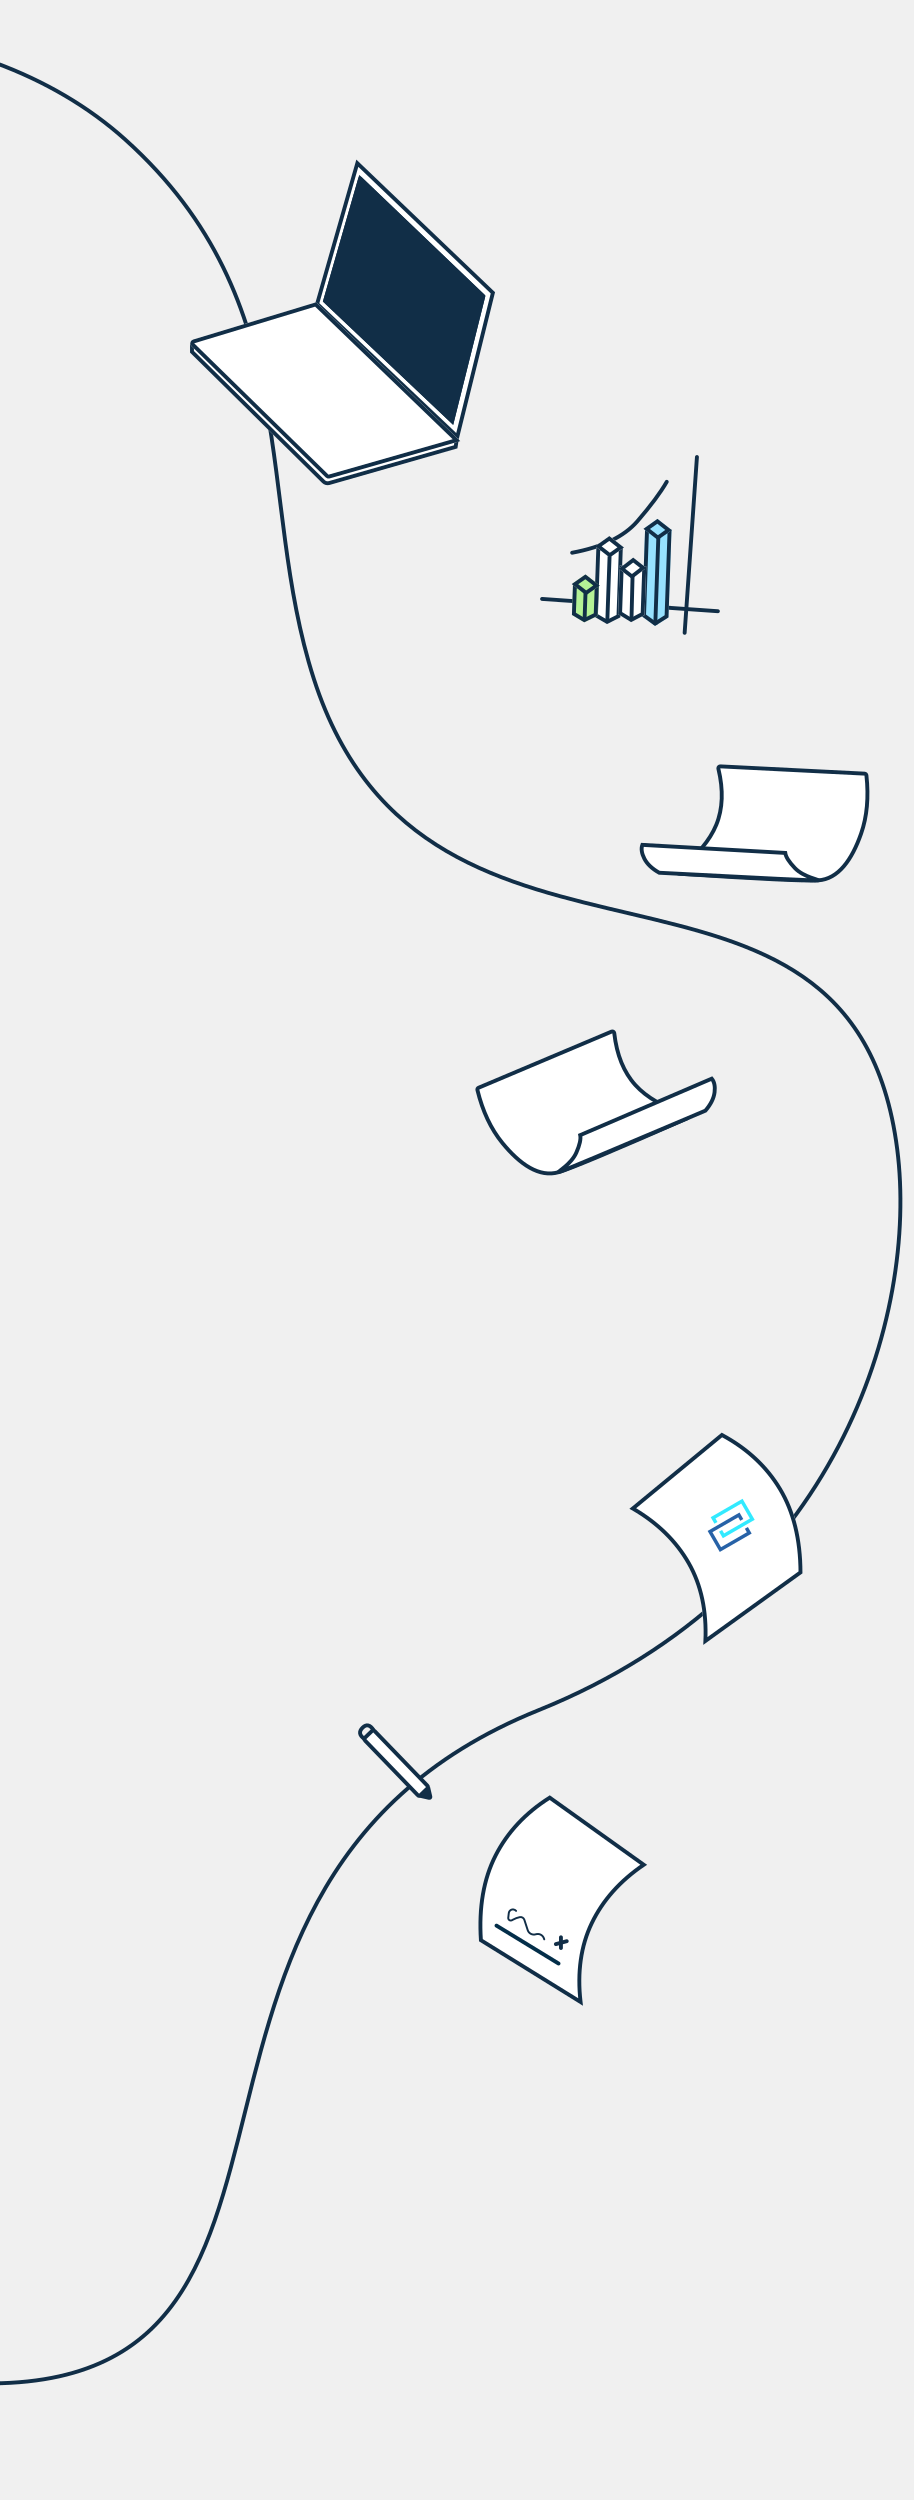
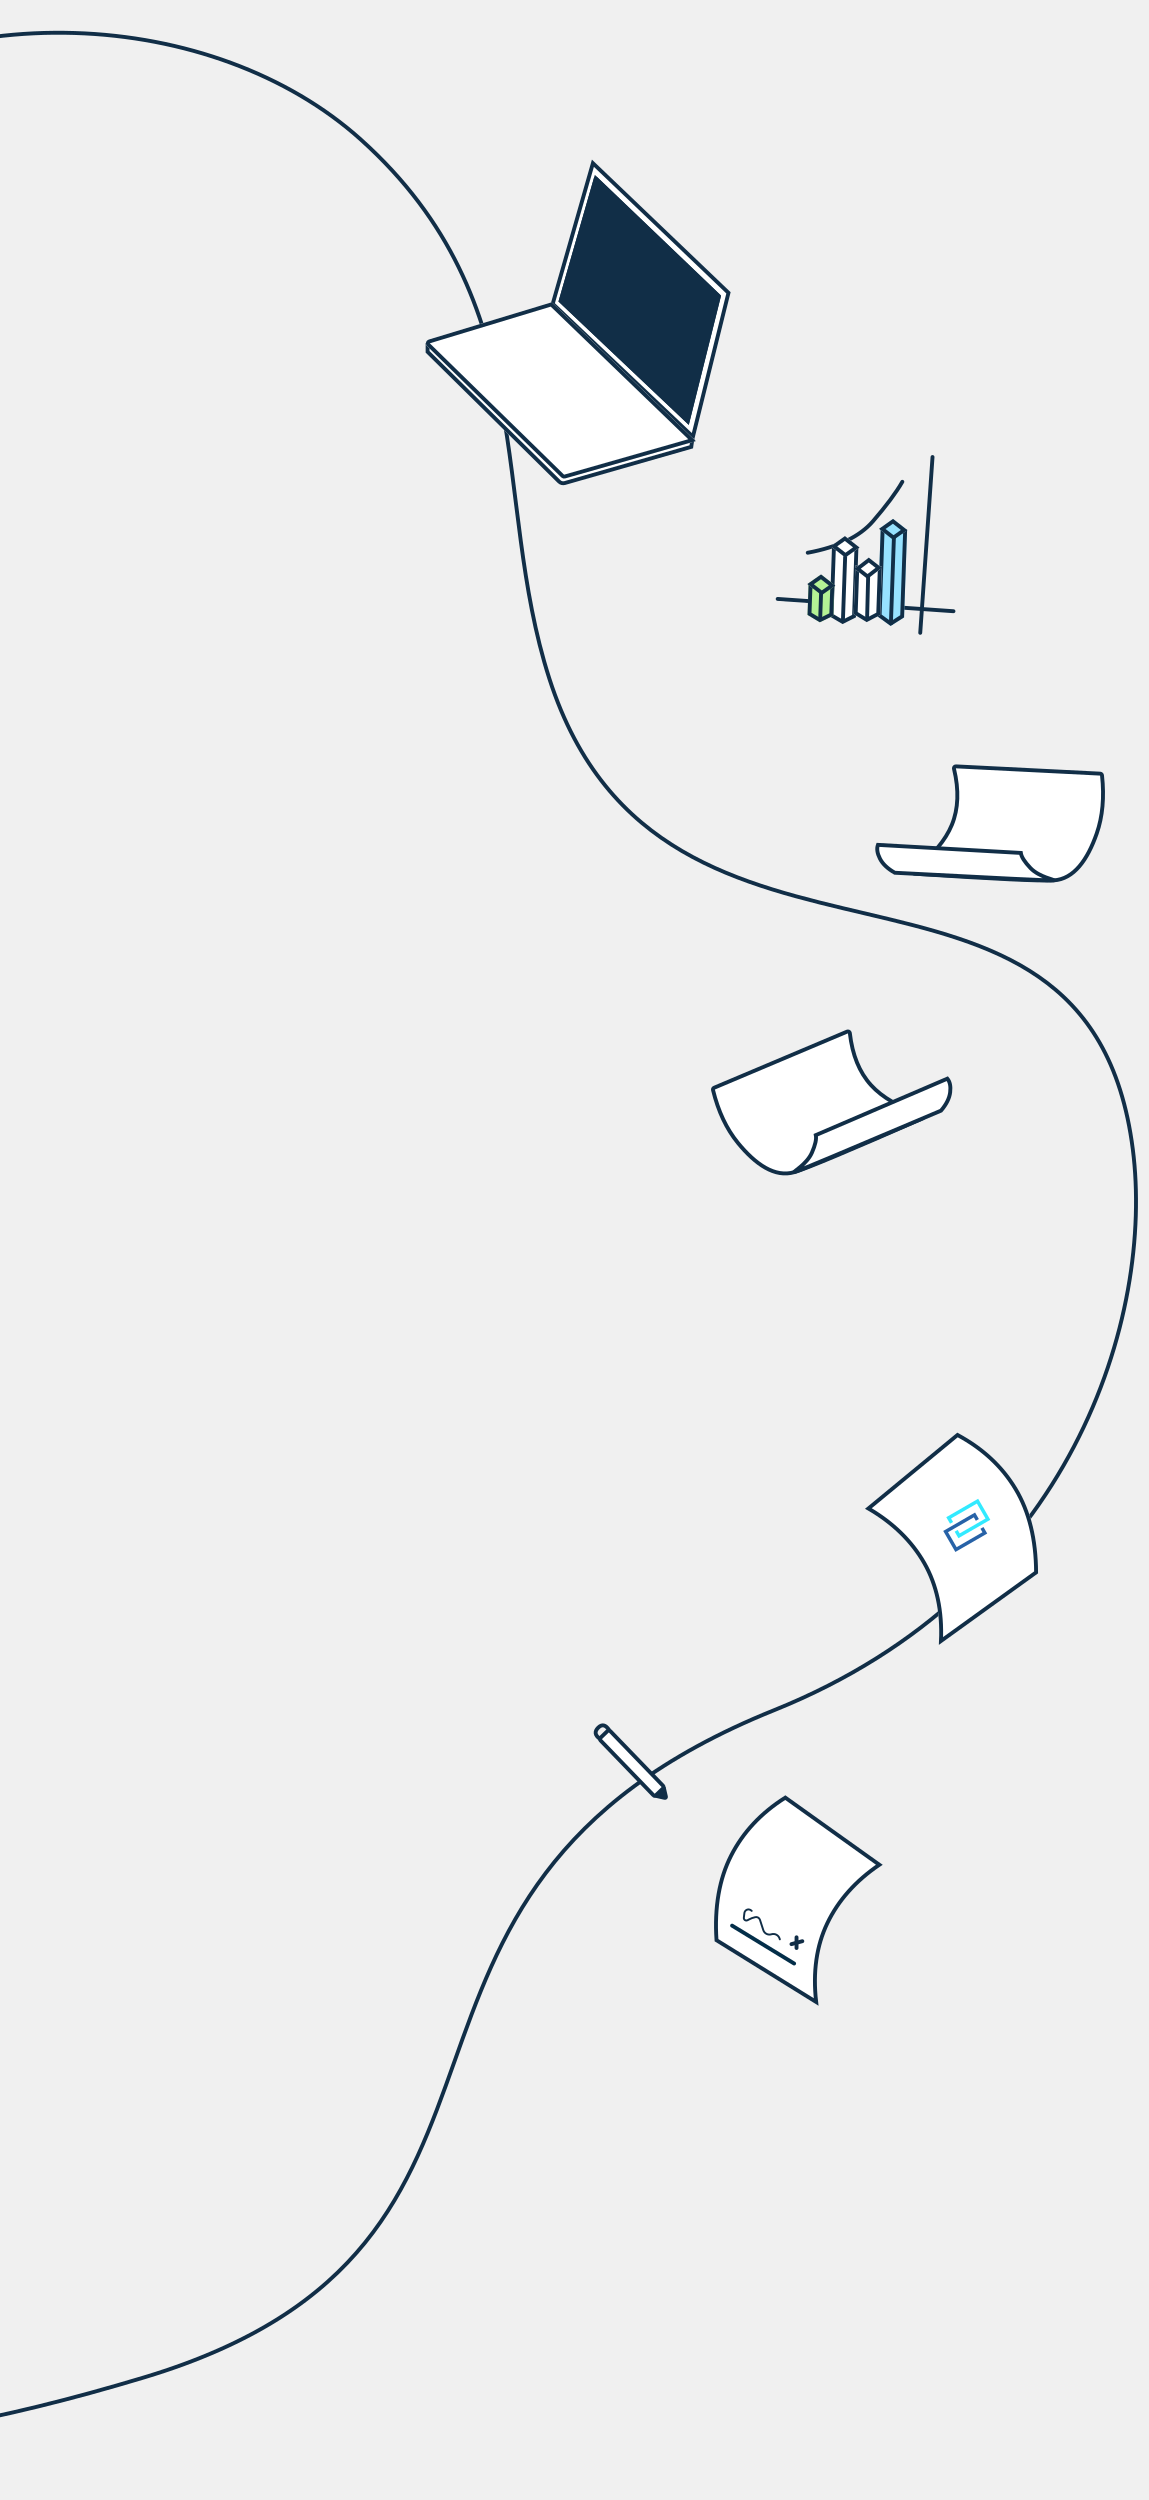
- <svg xmlns="http://www.w3.org/2000/svg" xmlns:xlink="http://www.w3.org/1999/xlink" width="469px" height="1284px" viewBox="0 0 469 1284" version="1.1">
+ <svg xmlns="http://www.w3.org/2000/svg" xmlns:xlink="http://www.w3.org/1999/xlink" width="590px" height="1284px" viewBox="0 0 590 1284" version="1.1">
  <defs>
    <path d="M0.364,37.993 L46.139,0.229 L46.139,0.229 C46.453,-0.03 46.892,-0.073 47.25,0.12 C60.391,7.195 70.465,16.571 77.471,28.247 C84.512,39.982 88.067,54.428 88.137,71.584 L88.137,71.584 C88.138,71.907 87.983,72.211 87.721,72.4 L38.871,107.617 L38.871,107.617 C38.423,107.94 37.798,107.839 37.475,107.391 C37.344,107.208 37.277,106.986 37.287,106.762 C37.965,91.537 35.161,78.403 28.878,67.359 C22.519,56.183 13.059,46.939 0.497,39.629 L0.497,39.629 C0.02,39.351 -0.142,38.739 0.136,38.262 C0.195,38.159 0.273,38.069 0.364,37.993 Z" id="path-1" />
    <path d="M4.017,40.936 L49.792,3.171 L49.792,3.171 C50.105,2.913 50.544,2.87 50.902,3.062 C64.044,10.137 74.118,19.513 81.124,31.19 C88.164,42.925 91.72,57.37 91.789,74.527 L91.789,74.527 C91.791,74.85 91.636,75.154 91.374,75.342 L42.524,110.56 L42.524,110.56 C42.076,110.883 41.451,110.782 41.128,110.334 C40.996,110.151 40.93,109.929 40.94,109.704 C41.617,94.48 38.814,81.346 32.53,70.302 C26.172,59.125 16.711,49.882 4.15,42.572 L4.15,42.572 C3.673,42.294 3.511,41.682 3.789,41.204 C3.848,41.102 3.925,41.011 4.017,40.936 Z" id="path-2" />
    <path d="M139.635,142.439 L155.663,66.236 L155.663,66.236 C155.737,65.886 155.617,65.522 155.35,65.284 L83.438,1.189 L83.438,1.189 C83.025,0.822 82.393,0.858 82.026,1.27 C81.918,1.392 81.841,1.537 81.802,1.695 L63.541,75.189" id="path-3" />
    <path d="M136.671,134.531 L150.798,68.17 L150.798,68.17 C150.873,67.819 150.754,67.454 150.486,67.215 L85.199,8.989 L85.199,8.989 C84.786,8.621 84.154,8.657 83.787,9.07 C83.679,9.191 83.602,9.336 83.563,9.493 L67.581,73.553 L136.671,134.531 Z" id="path-4" />
    <path d="M139.809,141.564 L139.338,145.874 L139.338,145.874 C139.295,146.266 139.027,146.596 138.652,146.717 L74.397,167.556 L74.397,167.556 C73.024,168.002 71.517,167.673 70.455,166.695 L0.307,102.166 L0.135,97.224 L139.809,141.564 Z" id="path-5" />
    <path d="M64.587,74.436 L139.3,141.572 L139.3,141.572 C139.711,141.941 139.745,142.574 139.376,142.984 C139.258,143.116 139.107,143.213 138.94,143.267 L74.182,164.231 L74.182,164.231 C73.499,164.452 72.749,164.29 72.218,163.805 L0.926,98.778 L0.926,98.778 C0.11,98.033 0.052,96.768 0.796,95.952 C1.023,95.704 1.309,95.516 1.627,95.407 L63.595,74.233 L63.595,74.233 C63.938,74.116 64.318,74.194 64.587,74.436 Z" id="path-6" />
    <polygon id="path-7" points="0.714 6.912 14.286 6.912 14.286 42.853 7.546 46.547 0.714 42.853" />
    <path d="M4.727,2.552 L12.161,2.552 L12.161,2.552 C12.714,2.552 13.161,3 13.161,3.552 C13.161,3.649 13.147,3.746 13.119,3.839 L11.15,10.428 L11.15,10.428 C11.024,10.852 10.634,11.142 10.192,11.142 L2.758,11.142 L2.758,11.142 C2.205,11.142 1.758,10.694 1.758,10.142 C1.758,10.045 1.772,9.949 1.8,9.856 L3.769,3.266 L3.769,3.266 C3.895,2.843 4.285,2.552 4.727,2.552 Z" id="path-8" />
    <polygon id="path-9" points="0.714 6.853 14.286 6.853 14.286 51.916 7.546 56.547 0.714 51.916" />
    <path d="M4.469,2.741 L11.747,2.741 L11.747,2.741 C12.3,2.741 12.747,3.189 12.747,3.741 C12.747,3.838 12.733,3.935 12.705,4.027 L10.778,10.476 L10.778,10.476 C10.652,10.9 10.262,11.19 9.82,11.19 L2.542,11.19 L2.542,11.19 C1.99,11.19 1.542,10.742 1.542,10.19 C1.542,10.093 1.556,9.996 1.584,9.904 L3.511,3.455 L3.511,3.455 C3.638,3.031 4.027,2.741 4.469,2.741 Z" id="path-10" />
    <polygon id="path-11" points="0.615 6.131 14.186 6.131 14.186 31.234 7.403 35.091 0.615 31.234" />
    <path d="M4.857,2.889 L11.337,2.889 L11.337,2.889 C11.89,2.889 12.337,3.337 12.337,3.889 C12.337,3.972 12.327,4.055 12.306,4.136 L10.513,11.169 L10.513,11.169 C10.4,11.612 10.001,11.922 9.544,11.922 L3.064,11.922 L3.064,11.922 C2.512,11.922 2.064,11.475 2.064,10.922 C2.064,10.839 2.074,10.756 2.095,10.675 L3.888,3.642 L3.888,3.642 C4.001,3.199 4.4,2.889 4.857,2.889 Z" id="path-12" />
    <polygon id="path-13" points="1 6.953 14.186 6.953 14.186 22.637 7.444 26.214 1 22.637" />
    <path d="M4.886,2.83 L12.132,2.83 L12.132,2.83 C12.685,2.83 13.132,3.278 13.132,3.83 C13.132,3.929 13.118,4.028 13.089,4.122 L11.182,10.367 L11.182,10.367 C11.054,10.788 10.666,11.075 10.226,11.075 L2.98,11.075 L2.98,11.075 C2.427,11.075 1.98,10.627 1.98,10.075 C1.98,9.976 1.994,9.878 2.023,9.783 L3.93,3.538 L3.93,3.538 C4.058,3.118 4.446,2.83 4.886,2.83 Z" id="path-14" />
  </defs>
  <g id="assets" stroke="none" stroke-width="1" fill="none" fill-rule="evenodd">
    <g id="howitworks-illustration">
-       <g transform="translate(-415, -9)">
-         <path d="M872.263,130.962 C794.702,45.666 654.919,32.783 570.102,87.837 C464.854,156.153 475.482,258.665 431.117,346.247 C345.469,515.326 148.4,363.129 97.363,538.081 C73.396,620.239 91.618,765.876 234.214,851.323 C450.52,980.938 243.747,1236.392 500.065,1240.347" id="Oval" stroke="#112E47" stroke-width="2" transform="translate(480.3919, 647.5075) scale(-1, 1) rotate(-9) translate(-480.3919, -647.5075) " />
-         <g id="how-it-works-illustration" transform="translate(510, 88)">
+       <g transform="translate(-305, -9)">
+         <path d="M877.952,130.544 C800.391,45.248 660.608,32.365 575.791,87.419 C470.543,155.735 481.171,258.247 436.806,345.829 C351.158,514.908 154.088,362.711 103.052,537.663 C79.085,619.821 97.307,765.458 239.903,850.905 C456.209,980.52 292.553,1136.851 505.754,1239.929 C647.887,1308.648 752.444,1325.208 819.423,1289.609" id="Oval" stroke="#112E47" stroke-width="2" transform="translate(486.0808, 681.0407) scale(-1, 1) rotate(-9) translate(-486.0808, -681.0407) " />
+         <g id="how-it-works-illustration" transform="translate(521, 88)">
          <g id="Group-9" transform="translate(229, 657)">
            <g id="paper-02-copy">
              <use fill="#FFFFFF" fill-rule="evenodd" xlink:href="#path-1" />
              <path stroke="#112E47" stroke-width="2" d="M1,38.765 L1,38.765 C13.71,46.161 23.298,55.529 29.747,66.864 C36.129,78.081 38.972,91.401 38.286,106.806 L38.286,106.806 L87.137,71.588 L87.137,71.588 C87.068,54.602 83.556,40.332 76.613,28.762 C69.702,17.243 59.762,7.992 46.776,1 L1,38.765 Z" />
            </g>
          </g>
          <g id="sign-here" transform="translate(146, 840)">
            <g id="close">
              <g id="paper-02" transform="translate(47.72104, 56.8458) scale(-1, 1) rotate(4) translate(-47.72104, -56.8458) ">
                <use fill="#FFFFFF" fill-rule="evenodd" xlink:href="#path-2" />
                <path stroke="#112E47" stroke-width="2" d="M4.653,41.707 L4.653,41.707 C17.362,49.104 26.951,58.472 33.4,69.807 C39.781,81.023 42.624,94.344 41.939,109.749 L41.939,109.749 L90.789,74.531 L90.789,74.531 C90.72,57.545 87.208,43.275 80.266,31.704 C73.355,20.186 63.415,10.935 50.428,3.943 L4.653,41.707 Z" />
              </g>
              <path d="M14,70 L45.862,89.465" id="Path-20" stroke="#032E49" stroke-width="2" stroke-linecap="round" />
              <g id="x" transform="translate(44, 76)" stroke="#112E47" stroke-width="2" stroke-linecap="round">
                <path d="M0.5,3.5 L6.071,2" id="Path-21" />
                <path d="M3.098,0 L3.098,5.5" id="Path-21-Copy" />
              </g>
              <path d="M17.803,64.839 L18.276,64.749 L18.276,64.749 C20.073,64.408 21.81,65.576 22.172,67.369 L22.172,67.369 L22.172,67.369 C22.534,69.159 24.273,70.322 26.066,69.973 L31.52,68.911 L31.52,68.911 C32.549,68.711 33.564,69.317 33.876,70.319 L33.876,70.319 L33.876,70.319 C34.238,71.485 34.423,72.7 34.423,73.921 L34.423,74.583 L34.423,74.583 C34.423,75.295 35,75.871 35.711,75.871 C35.98,75.871 36.242,75.787 36.46,75.631 L38.406,74.24 L38.406,74.24 C39.368,73.551 39.59,72.214 38.902,71.252 C38.588,70.813 38.121,70.509 37.593,70.4" id="Path-23" stroke="#112E47" stroke-linecap="round" transform="translate(28.55264, 70.2807) scale(-1, 1) rotate(299) translate(-28.55264, -70.2807) " />
            </g>
          </g>
          <g id="paper-01" transform="translate(150, 450)" stroke="#112E47" stroke-width="2" fill="#FFFFFF">
            <path d="M0.781,29.67 L69.098,0.829 L69.098,0.829 C69.607,0.614 70.194,0.853 70.409,1.361 C70.446,1.449 70.47,1.542 70.481,1.637 C71.76,12.858 75.38,21.747 81.341,28.304 C87.126,34.668 95.939,39.74 107.78,43.521 L107.78,43.521 C108.306,43.689 108.596,44.251 108.428,44.777 C108.341,45.051 108.141,45.273 107.878,45.389 C70.484,61.839 48.525,71.043 42,73 C32,76 22,69 13,58 C7.147,50.846 2.88,41.789 0.199,30.829 L0.199,30.829 C0.082,30.352 0.329,29.861 0.781,29.67 Z" id="Rectangle-10" />
            <path d="M53,54 L120.555,25 C121.891,26.607 122.373,28.941 122,32 C121.627,35.059 120.061,38.201 117.302,41.425 C67.767,62.475 42.667,73 42,73 C41,73 48.367,69.008 51,63 C52.756,58.995 53.422,55.995 53,54 Z" id="Rectangle" />
          </g>
          <g id="paper-01-copy" transform="translate(294.5, 346) scale(-1, 1) rotate(20) translate(-294.5, -346) translate(233, 309)" stroke="#112E47" stroke-width="2" fill="#FFFFFF">
            <path d="M0.781,29.67 L69.098,0.829 L69.098,0.829 C69.607,0.614 70.194,0.853 70.409,1.361 C70.446,1.449 70.47,1.542 70.481,1.637 C71.76,12.858 75.38,21.747 81.341,28.304 C87.126,34.668 95.939,39.74 107.78,43.521 L107.78,43.521 C108.306,43.689 108.596,44.251 108.428,44.777 C108.341,45.051 108.141,45.273 107.878,45.389 C70.484,61.839 48.525,71.043 42,73 C32,76 22,69 13,58 C7.147,50.846 2.88,41.789 0.199,30.829 L0.199,30.829 C0.082,30.352 0.329,29.861 0.781,29.67 Z" id="Rectangle-10" />
            <path d="M53,54 L120.555,25 C121.891,26.607 122.373,28.941 122,32 C121.627,35.059 120.061,38.201 117.302,41.425 C67.767,62.475 42.667,73 42,73 C41,73 48.367,69.008 51,63 C52.756,58.995 53.422,55.995 53,54 Z" id="Rectangle" />
          </g>
          <g id="pencil" transform="translate(89, 807)" stroke="#112E47">
            <path d="M17.008,-0.983 L21.943,-0.979 L21.943,-0.978 C22.494,-0.977 22.942,-0.53 22.942,0.022 L22.943,39.022 L22.943,39.022 C22.943,39.574 22.496,40.022 21.943,40.022 C21.943,40.022 21.943,40.022 21.943,40.022 L17.008,40.017 L17.008,40.016 C16.456,40.016 16.009,39.568 16.009,39.016 L16.008,0.016 L16.007,0.016 C16.007,-0.536 16.455,-0.984 17.007,-0.984 C17.008,-0.984 17.008,-0.984 17.008,-0.984 Z" id="Rectangle-11" stroke-width="2" fill="#FFFFFF" transform="translate(19.47532, 19.51906) rotate(-44) translate(-19.47532, -19.51906) " />
            <path d="M36.001,34.15 L38.71,38.466 L32.052,37.772 L34.305,34.153 L34.305,34.153 C34.596,33.684 35.213,33.541 35.682,33.832 C35.811,33.913 35.92,34.021 36.001,34.15 Z" id="Triangle" fill="#112E47" transform="translate(35.3813, 36.07379) rotate(-225) translate(-35.3813, -36.07379) " />
            <path d="M3.052,7.038 C0.523,5.213 0.242,3.318 2.206,1.353 C4.171,-0.611 6.053,-0.203 7.853,2.579" id="Path-2" stroke-width="2" />
          </g>
          <g id="laptop" transform="translate(80.88404, 86.67099) rotate(2) translate(-80.88404, -86.67099) translate(2.884042, 2.67099)">
            <g id="Path-3">
              <use fill="#FFFFFF" fill-rule="evenodd" xlink:href="#path-3" />
              <path stroke="#112E47" stroke-width="2" d="M139.01,140.552 L154.684,66.031 L82.772,1.936 L64.658,74.841 L139.01,140.552 Z" />
            </g>
            <g id="Path-3-Copy">
              <use fill="#112E47" fill-rule="evenodd" xlink:href="#path-4" />
              <path stroke="#112E47" stroke-width="2" d="M136.049,132.648 L149.82,67.962 L84.533,9.735 L68.699,73.205 L136.049,132.648 Z" />
            </g>
            <g id="Rectangle-3">
              <use fill="#FFFFFF" fill-rule="evenodd" xlink:href="#path-5" />
              <path stroke="#112E47" stroke-width="2" d="M138.726,142.27 L1.184,98.607 L1.292,101.713 L71.132,165.959 C71.929,166.692 73.059,166.939 74.088,166.605 L138.344,145.766 L138.726,142.27 Z" />
            </g>
            <g id="Rectangle-3-Copy">
              <use fill="#FFFFFF" fill-rule="evenodd" xlink:href="#path-6" />
              <path stroke="#112E47" stroke-width="2" d="M63.919,75.179 L1.951,96.354 C1.791,96.408 1.649,96.502 1.535,96.626 C1.163,97.034 1.192,97.667 1.6,98.039 L72.892,163.067 C73.158,163.309 73.532,163.39 73.874,163.279 L138.632,142.316 L63.919,75.179 Z" />
            </g>
          </g>
          <g id="Group-4-Copy" transform="translate(280.5263, 704.4282) rotate(60) translate(-280.5263, -704.4282) translate(272.5263, 693.4282)" stroke-width="1.8">
            <polyline id="Path-13" stroke="#32EAFF" points="2.963 17.111 0 17.111 0 0 10.667 0 10.667 17.111 7.704 17.111" />
            <polyline id="Path-13-Copy" stroke="#2762A7" transform="translate(10.66667, 13.44444) rotate(-180) translate(-10.66667, -13.44444) " points="8.296 22 5.333 22 5.333 4.889 16 4.889 16 22 13.037 22" />
          </g>
        </g>
      </g>
-       <g id="Group-2" transform="translate(276, 228)">
+       <g id="Group-2" transform="translate(397, 228)">
        <path d="M18.509,56.724 C33.899,53.299 44.87,47.52 51.422,39.387 C57.974,31.255 62.764,24.33 65.793,18.613" id="Path-29" stroke="#112E47" stroke-width="2" stroke-linecap="round" transform="translate(42.15142, 37.6687) rotate(2) translate(-42.15142, -37.6687) " />
        <path d="M78.361,4.588 L78.361,82.35 L4.599,82.35 C4.322,82.35 4.099,82.574 4.099,82.85 C4.099,83.126 4.322,83.35 4.599,83.35 L78.361,83.35 L78.361,95.113 C78.361,95.389 78.585,95.613 78.861,95.613 C79.137,95.613 79.361,95.389 79.361,95.113 L79.361,83.35 L95.124,83.35 C95.4,83.35 95.624,83.126 95.624,82.85 C95.624,82.574 95.4,82.35 95.124,82.35 L79.361,82.35 L79.361,4.588 C79.361,4.312 79.137,4.088 78.861,4.088 C78.585,4.088 78.361,4.312 78.361,4.588 Z" id="Combined-Shape" stroke="#112E47" transform="translate(49.86123, 49.85033) rotate(4) translate(-49.86123, -49.85033) " />
        <g id="Group-5" transform="translate(43.30379, 66.25905) rotate(-2) translate(-43.30379, -66.25905) translate(14.80379, 36.75905)">
          <g id="bar" transform="translate(21.6047, 32.50183) rotate(4) translate(-21.6047, -32.50183) translate(14.1047, 9.001828)">
            <g id="Rectangle-13">
              <use fill="#FFFFFF" fill-rule="evenodd" xlink:href="#path-7" />
              <path stroke="#112E47" stroke-width="2" d="M1.714,7.912 L1.714,42.257 L7.543,45.408 L13.286,42.261 L13.286,7.912 L1.714,7.912 Z" />
            </g>
            <g id="Rectangle-2" transform="translate(7.459435, 6.847255) rotate(36) translate(-7.459435, -6.847255) ">
              <use fill="#FFFFFF" fill-rule="evenodd" xlink:href="#path-8" />
              <path stroke="#112E47" stroke-width="2" d="M4.727,3.552 L2.758,10.142 L10.192,10.142 L12.161,3.552 L4.727,3.552 Z" />
            </g>
            <path d="M7.648,11.685 L7.648,45.825" id="Path-4" stroke="#112E47" stroke-width="2" />
          </g>
          <g id="bar-copy-3" transform="translate(46.57069, 29.33829) rotate(4) translate(-46.57069, -29.33829) translate(39.07069, 0.838291)">
            <g id="Rectangle-13">
              <use fill="#97E2FF" fill-rule="evenodd" xlink:href="#path-9" />
              <path stroke="#112E47" stroke-width="2" d="M1.714,7.853 L1.714,51.385 L7.542,55.336 L13.286,51.389 L13.286,7.853 L1.714,7.853 Z" />
            </g>
            <g id="Rectangle-2" transform="translate(7.144748, 6.965485) rotate(36) translate(-7.144748, -6.965485) ">
              <use fill="#97E2FF" fill-rule="evenodd" xlink:href="#path-10" />
              <path stroke="#112E47" stroke-width="2" d="M4.469,3.741 L2.542,10.19 L9.82,10.19 L11.747,3.741 L4.469,3.741 Z" />
            </g>
            <path d="M7.648,10.022 L7.648,55.825" id="Path-4" stroke="#112E47" stroke-width="2" />
          </g>
          <g id="bar-copy" transform="translate(33.71746, 37.88923) rotate(4) translate(-33.71746, -37.88923) translate(26.21746, 19.88923)">
            <g id="Rectangle-13">
              <use fill="#FFFFFF" fill-rule="evenodd" xlink:href="#path-11" />
              <path stroke="#112E47" stroke-width="2" d="M1.615,7.131 L1.615,30.652 L7.403,33.94 L13.186,30.652 L13.186,7.131 L1.615,7.131 Z" />
            </g>
            <g id="Rectangle-2" transform="translate(7.200611, 7.405715) rotate(36) translate(-7.200611, -7.405715) ">
              <use fill="#FFFFFF" fill-rule="evenodd" xlink:href="#path-12" />
              <path stroke="#112E47" stroke-width="2" d="M4.857,3.889 L3.064,10.922 L9.544,10.922 L11.337,3.889 L4.857,3.889 Z" />
            </g>
            <path d="M7.345,11.389 L7.569,33.962" id="Path-4" stroke="#112E47" stroke-width="2" />
          </g>
          <g id="bar-copy-2" transform="translate(9.325673, 41.49208) rotate(4) translate(-9.325673, -41.49208) translate(1.825673, 27.99208)">
            <g id="Rectangle-13">
              <use fill="#B4F295" fill-rule="evenodd" xlink:href="#path-13" />
              <path stroke="#112E47" stroke-width="2" d="M2,7.953 L2,22.048 L7.454,25.076 L13.186,22.036 L13.186,7.953 L2,7.953 Z" />
            </g>
            <g id="Rectangle-2" transform="translate(7.556004, 6.952633) rotate(36) translate(-7.556004, -6.952633) ">
              <use fill="#B4F295" fill-rule="evenodd" xlink:href="#path-14" />
              <path stroke="#112E47" stroke-width="2" d="M4.886,3.83 L2.98,10.075 L10.226,10.075 L12.132,3.83 L4.886,3.83 Z" />
            </g>
            <path d="M7.569,10.573 L7.569,24.036" id="Path-4" stroke="#112E47" stroke-width="2" />
          </g>
        </g>
      </g>
    </g>
  </g>
</svg>
